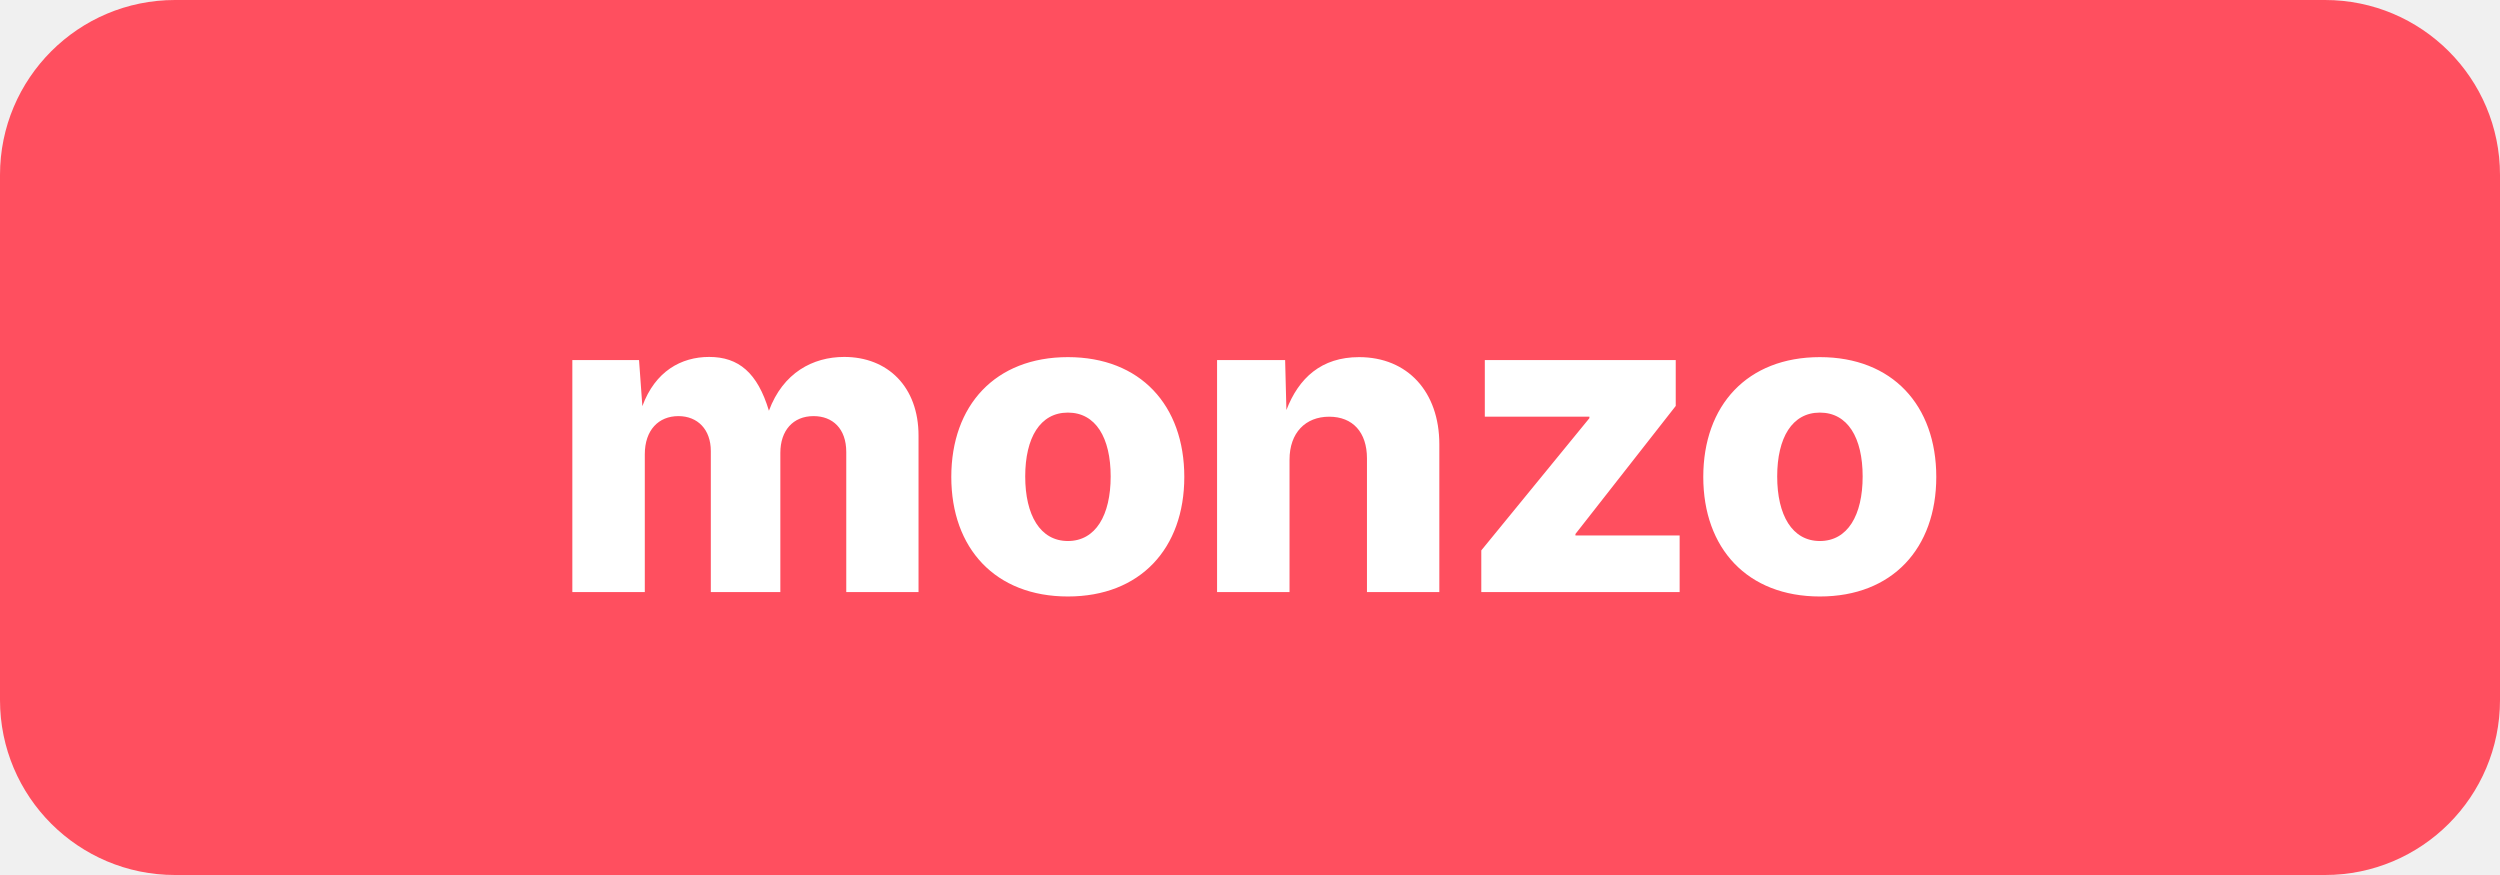
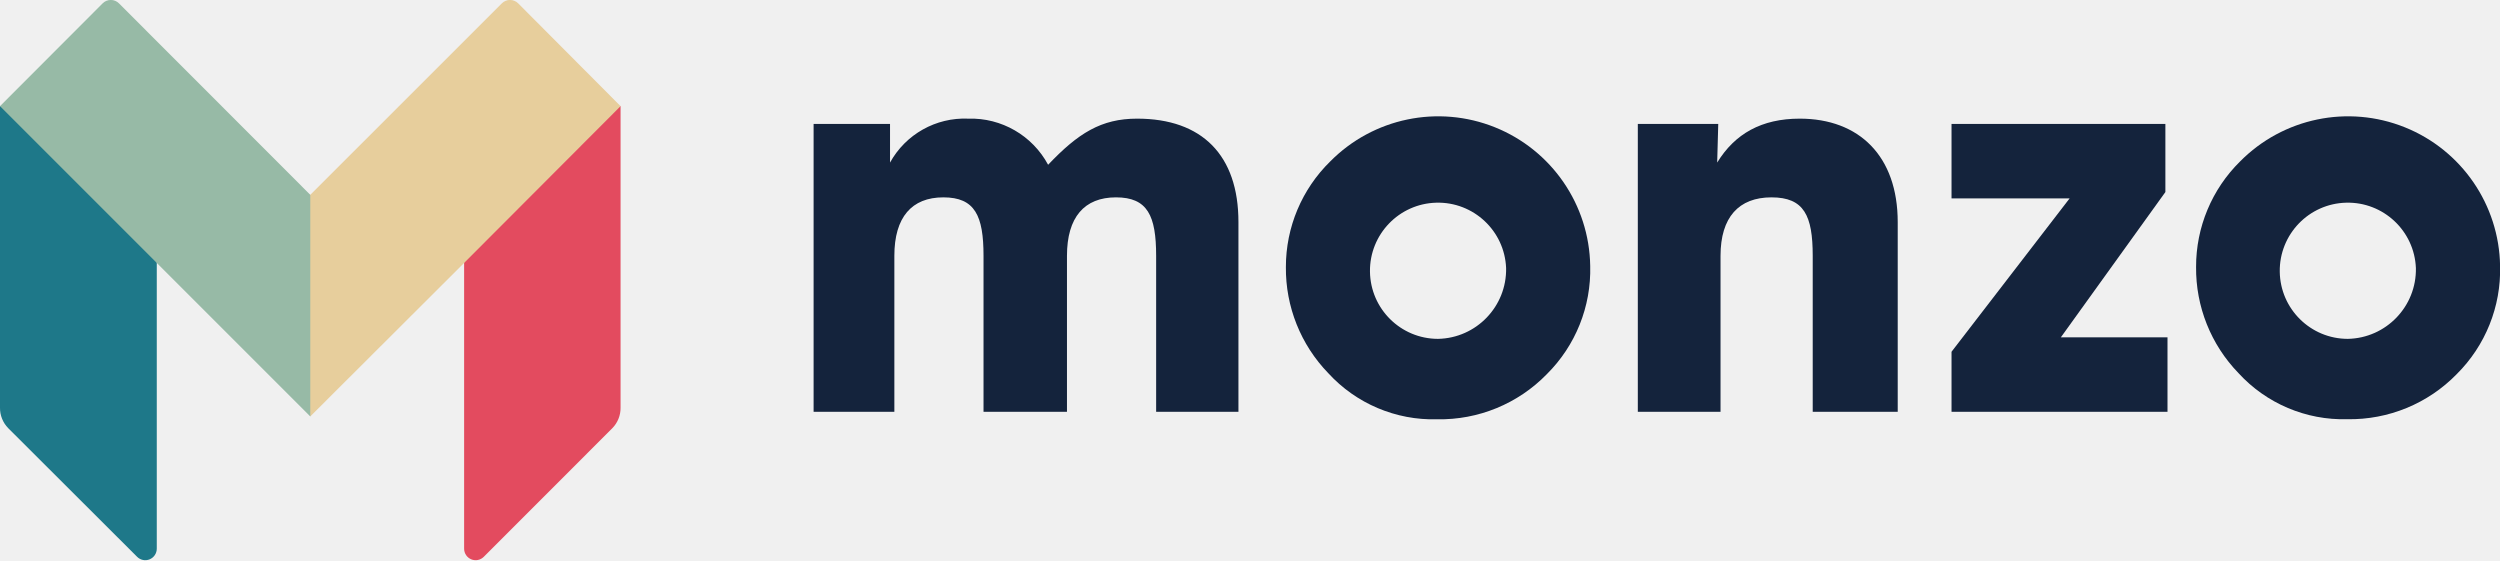
- <svg xmlns="http://www.w3.org/2000/svg" viewBox="0 0 400 140" role="img" aria-label="monzo">
-   <rect width="400" height="140" rx="28" fill="#FF4F5F" />
-   <text x="200" y="70" text-anchor="middle" dominant-baseline="central" fill="#fff" font-family="-apple-system,Segoe UI,Inter,Helvetica,Arial,sans-serif" font-weight="800" font-size="68" letter-spacing="-1">monzo</text>
+ <svg xmlns="http://www.w3.org/2000/svg" viewBox="0 0 306.17 68.61" preserveAspectRatio="xMidYMid meet">
+   <g id="Layer_3" data-name="Layer 3">
+     <path d="M76,49.94a3.52,3.52,0,0,1-1,2.49L59.24,68.2a1.41,1.41,0,0,1-2.4-1V31.87L75.82,13H76Z" style="fill:#e34b5f" />
+     <path d="M63.46.41a1.41,1.41,0,0,0-2,0L38,23.86h-.33V50.32L38,51,56.84,32.2,76,13Z" style="fill:#e7ce9c" />
+     <path d="M0,49.94a3.52,3.52,0,0,0,1,2.49L16.8,68.2a1.41,1.41,0,0,0,2.4-1V31.87L.22,13H0Z" style="fill:#1e7889" />
+     <path d="M14.57.41a1.41,1.41,0,0,0-2,0L0,13,19.2,32.2,38,51V23.86Z" style="fill:#97baa6" />
+     <path d="M99.64,50.43V15.18H109v4.73a10.43,10.43,0,0,1,9.58-5.38,10.73,10.73,0,0,1,9.78,5.65c3.68-3.87,6.5-5.65,10.9-5.65,7.94,0,12.41,4.46,12.41,12.67V50.43H141.59V31.33c0-4.92-1.05-7.16-4.92-7.16s-6,2.43-6,7.16v19.1H120.45V31.33c0-4.92-1.05-7.16-4.92-7.16s-6,2.43-6,7.16v19.1Z" style="fill:#14233c" />
+     <path d="M162.91,19.77a18.61,18.61,0,0,1,31.84,12.8,18,18,0,0,1-5.32,13.26A18.28,18.28,0,0,1,176,51.35a17.42,17.42,0,0,1-13.33-5.65,18.42,18.42,0,0,1-5.19-13A18.07,18.07,0,0,1,162.91,19.77ZM176.11,41.5a8.51,8.51,0,0,0,8.34-8.67,8.34,8.34,0,1,0-8.34,8.67Z" style="fill:#14233c" />
+     <path d="M200.58,50.43V15.18h9.85l-.13,4.73c2.17-3.54,5.45-5.38,10.11-5.38,7.29,0,12,4.6,12,12.67V50.43H222V31.33c0-4.92-1.05-7.16-5.05-7.16s-6.24,2.43-6.24,7.16v19.1Z" style="fill:#14233c" />
+     <path d="M274.34,19.77a18.61,18.61,0,0,1,31.84,12.8,18,18,0,0,1-5.32,13.26,18.28,18.28,0,0,1-13.39,5.51,17.42,17.42,0,0,1-13.33-5.65,18.42,18.42,0,0,1-5.19-13A18.07,18.07,0,0,1,274.34,19.77ZM287.53,41.5a8.51,8.51,0,0,0,8.34-8.67,8.34,8.34,0,1,0-8.34,8.67Z" style="fill:#14233c" />
+     <path d="M239,50.43V43.08L253.46,24.3H239V15.18h26.19v8.34l-12.8,17.79h13.06v9.12Z" style="fill:#14233c" />
+   </g>
</svg>
